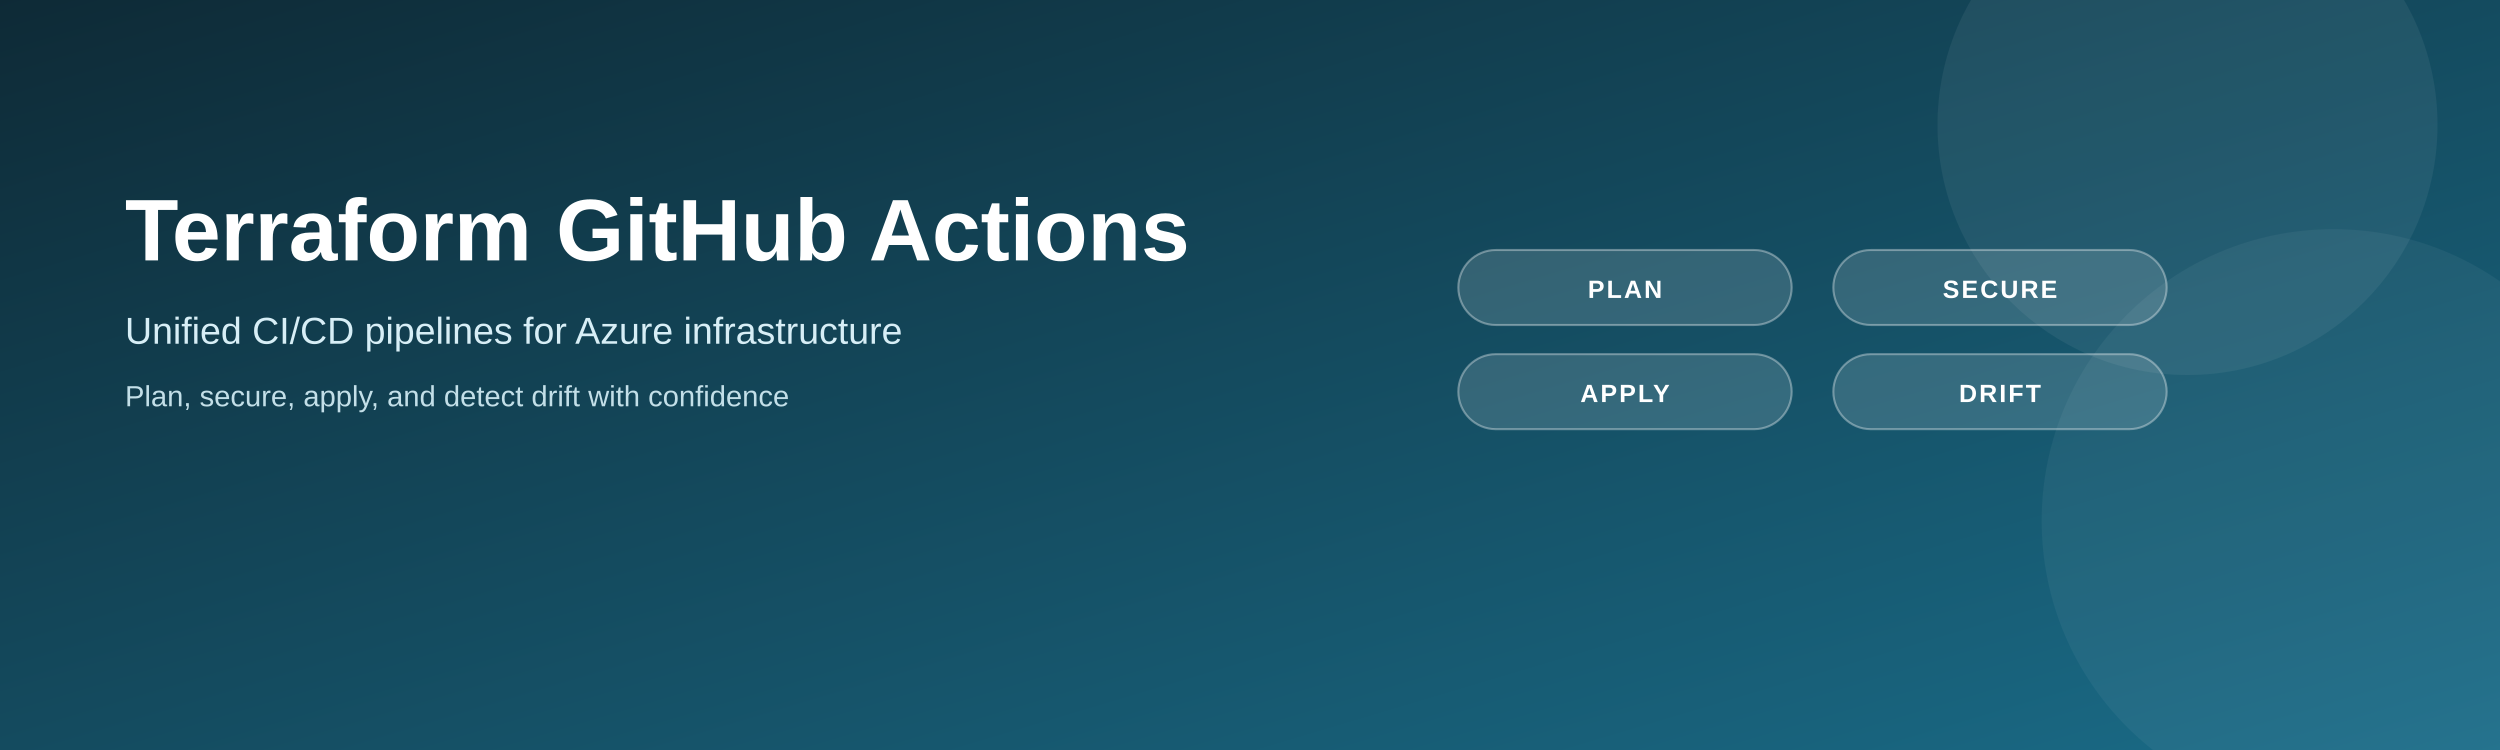
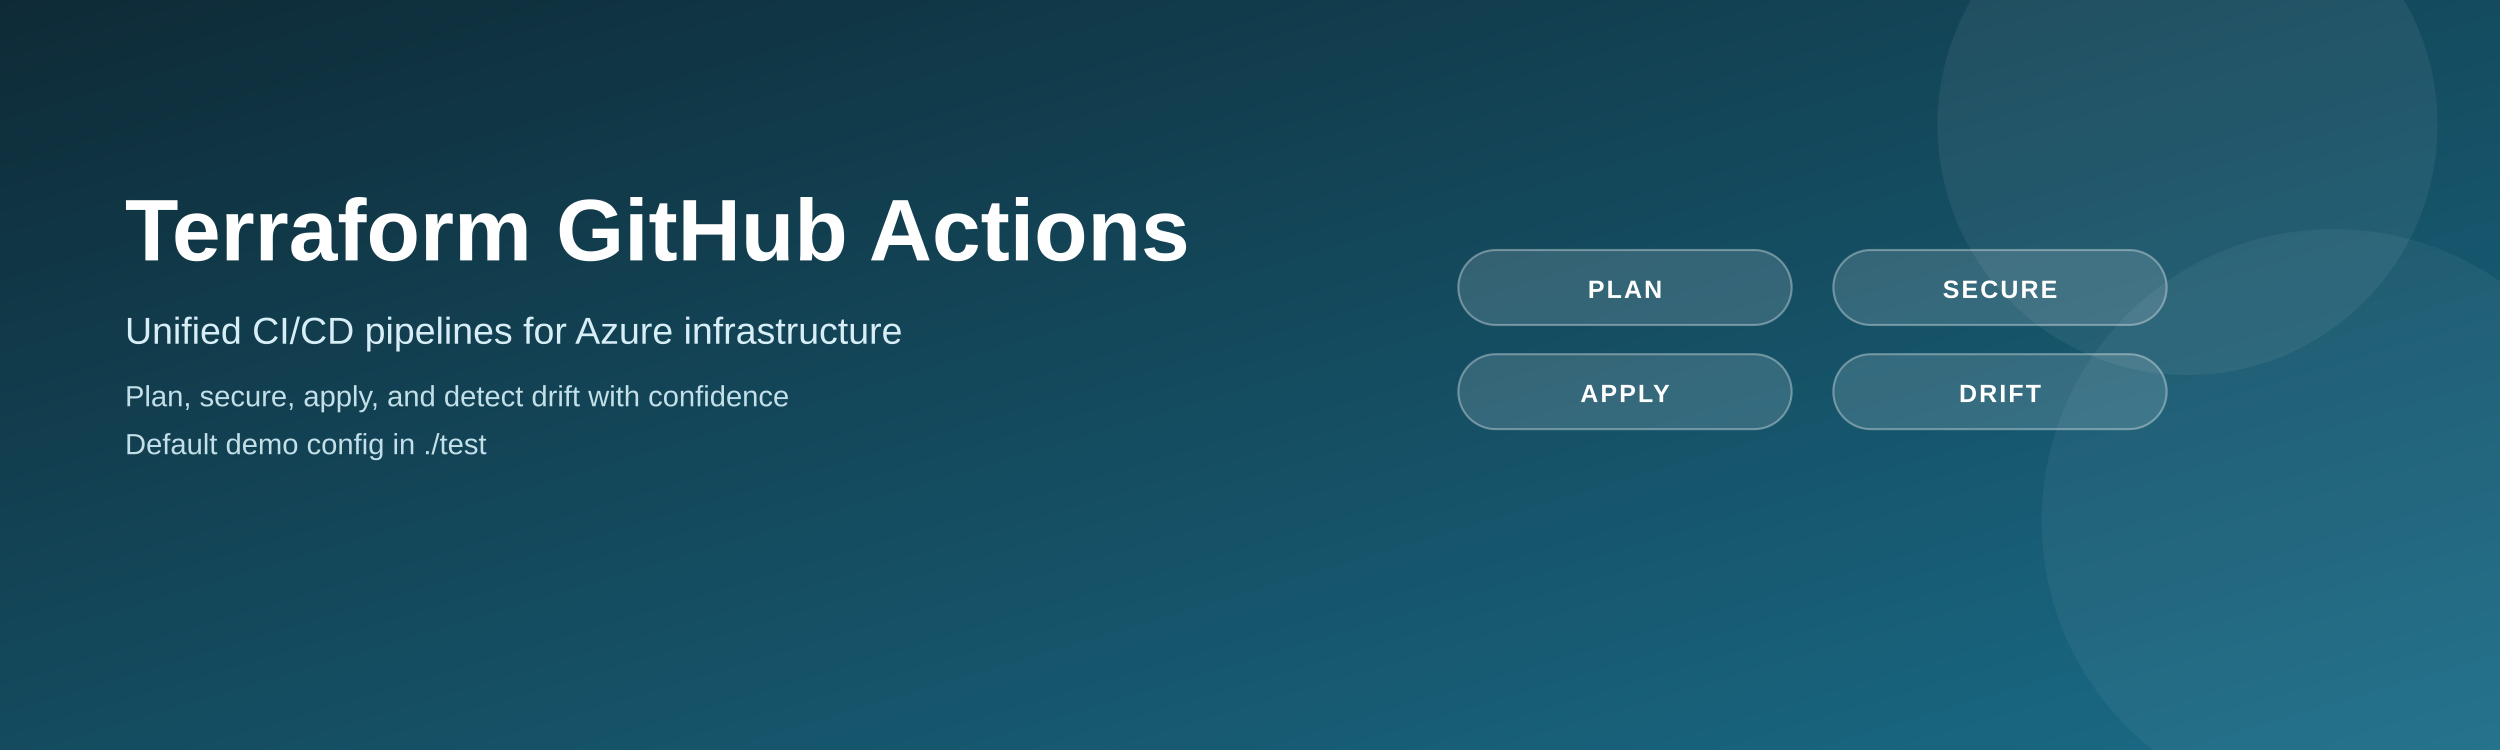
<svg xmlns="http://www.w3.org/2000/svg" width="1200" height="360" viewBox="0 0 1200 360">
  <defs>
    <linearGradient id="bg" x1="0" y1="0" x2="1" y2="1">
      <stop offset="0%" stop-color="#0e2a36" />
      <stop offset="100%" stop-color="#1a6c88" />
    </linearGradient>
    <linearGradient id="glow" x1="0" y1="0" x2="1" y2="0">
      <stop offset="0%" stop-color="#8bd9f0" stop-opacity="0.35" />
      <stop offset="100%" stop-color="#b6f3ff" stop-opacity="0.05" />
    </linearGradient>
    <style>
      .title { font: 700 42px 'Segoe UI', Arial, sans-serif; fill: #ffffff; }
      .subtitle { font: 400 18px 'Segoe UI', Arial, sans-serif; fill: #d7eef6; }
      .subtle { font: 400 14px 'Segoe UI', Arial, sans-serif; fill: #c3dfe8; }
      .pill { fill: #ffffff; fill-opacity: 0.14; stroke: #ffffff; stroke-opacity: 0.35; rx: 18; }
      .pill-text { font: 600 12px 'Segoe UI', Arial, sans-serif; fill: #ffffff; letter-spacing: 1px; }
      .line { stroke: url(#glow); stroke-width: 2; }
    </style>
  </defs>
  <rect x="0" y="0" width="1200" height="360" fill="url(#bg)" />
  <circle cx="1050" cy="60" r="120" fill="#ffffff" fill-opacity="0.06" />
  <circle cx="1120" cy="250" r="140" fill="#ffffff" fill-opacity="0.05" />
  <path class="line" d="M 650 70 L 1150 70" />
  <path class="line" d="M 650 300 L 1120 300" />
  <text class="title" x="60" y="125">Terraform GitHub Actions</text>
  <text class="subtitle" x="60" y="165">Unified CI/CD pipelines for Azure infrastructure</text>
  <text class="subtle" x="60" y="195">Plan, secure, apply, and detect drift with confidence</text>
+   <text class="subtle" x="60" y="218">Default demo config in ./test</text>
  <rect class="pill" x="700" y="120" width="160" height="36" />
  <text class="pill-text" x="780" y="143" text-anchor="middle">PLAN</text>
  <rect class="pill" x="880" y="120" width="160" height="36" />
  <text class="pill-text" x="960" y="143" text-anchor="middle">SECURE</text>
  <rect class="pill" x="700" y="170" width="160" height="36" />
  <text class="pill-text" x="780" y="193" text-anchor="middle">APPLY</text>
  <rect class="pill" x="880" y="170" width="160" height="36" />
  <text class="pill-text" x="960" y="193" text-anchor="middle">DRIFT</text>
</svg>
